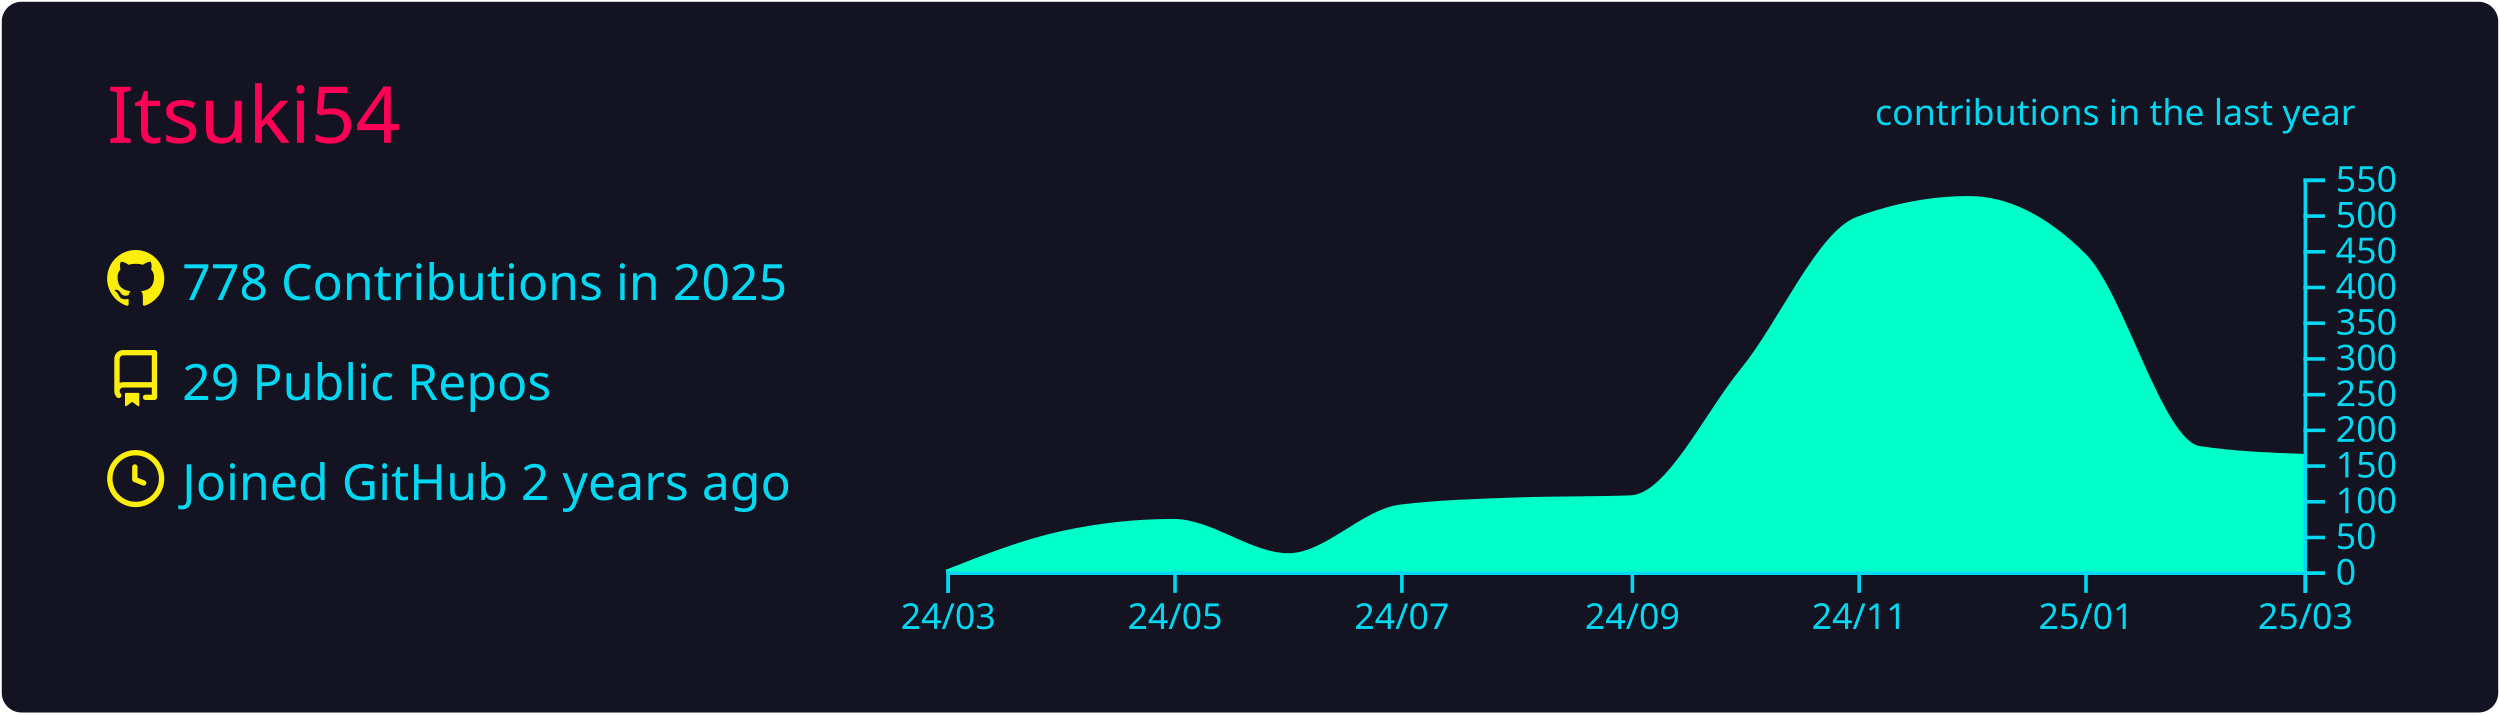
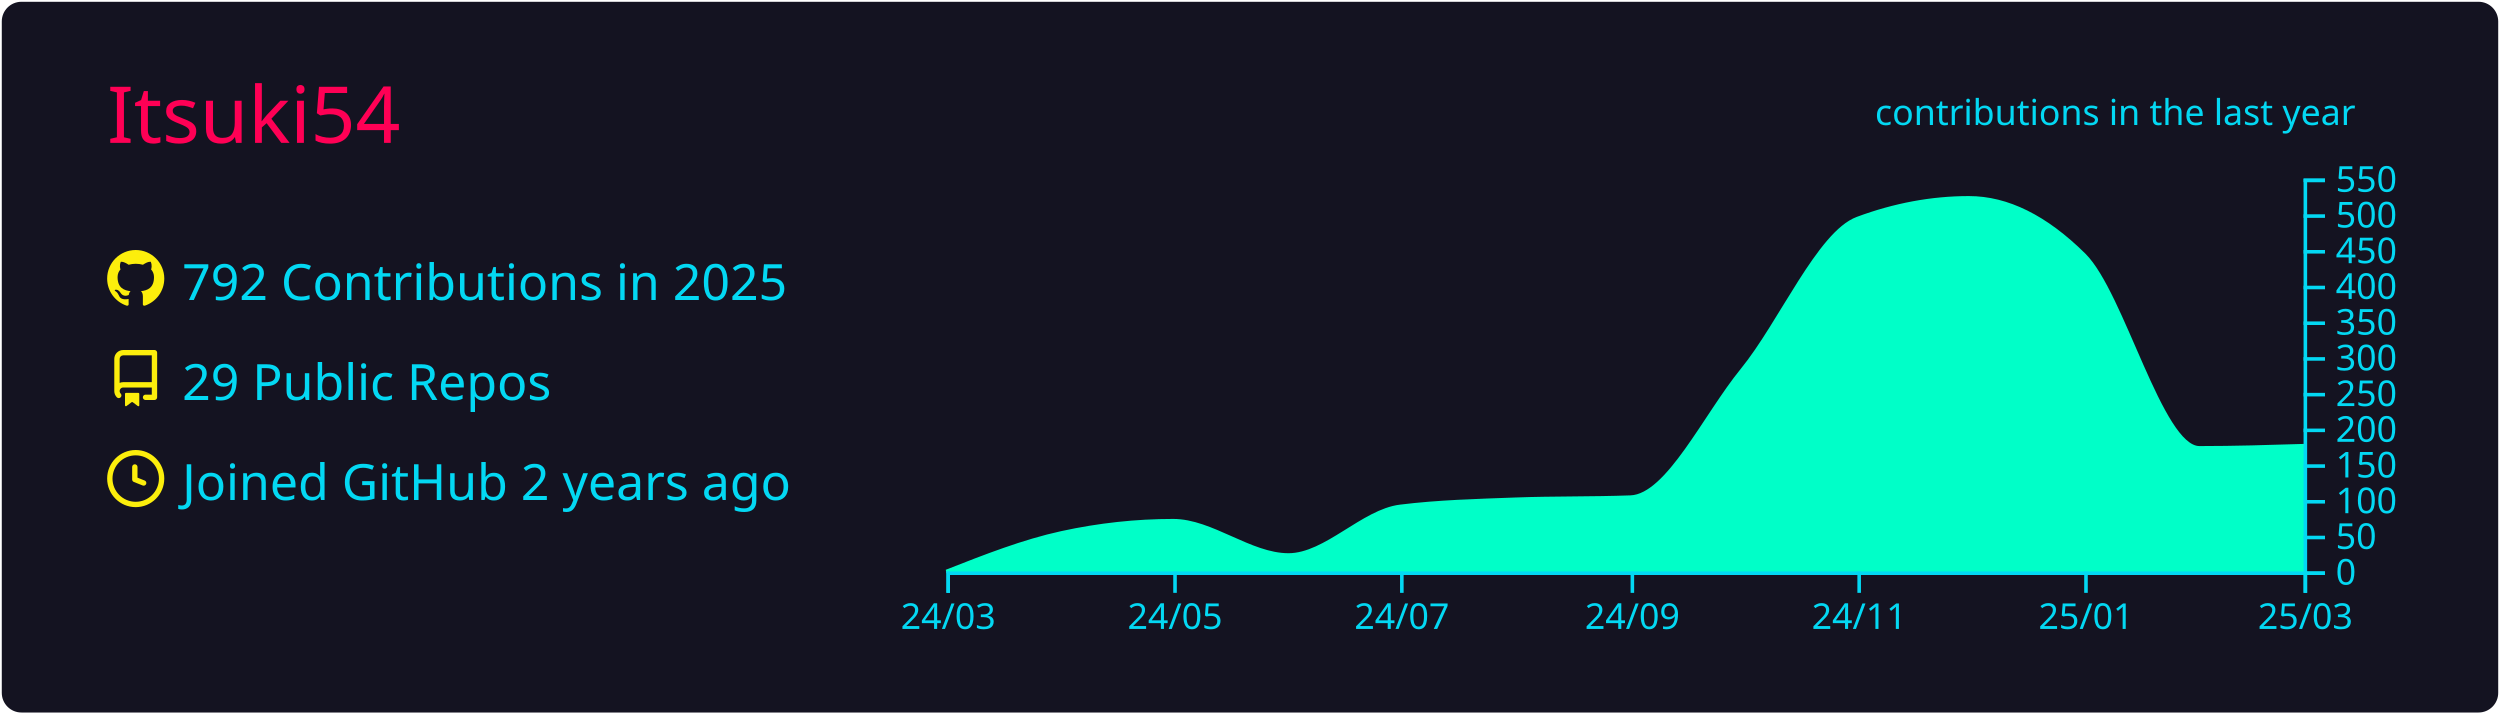
<svg xmlns="http://www.w3.org/2000/svg" width="700" height="200" viewBox="0 0 700 200">
  <style>* {
          font-family: 'Segoe UI', Ubuntu, "Helvetica Neue", Sans-Serif
        }</style>
  <rect x="1" y="1" rx="5" ry="5" height="99%" width="99.714%" stroke="#141321" stroke-width="1" fill="#141321" stroke-opacity="1" />
  <text x="30" y="40" style="font-size: 22px; fill: #ff0055;">Itsuki54</text>
  <g transform="translate(0,40)">
    <g transform="translate(30,30)">
      <g transform="translate(0,0)" width="14" height="14" fill="#fcee0c">
        <path fill-rule="evenodd" d="M8 0C3.58 0 0 3.58 0 8c0 3.54 2.29 6.53 5.47 7.59.4.07.55-.17.55-.38 0-.19-.01-.82-.01-1.49-2.01.37-2.53-.49-2.69-.94-.09-.23-.48-.94-.82-1.13-.28-.15-.68-.52-.01-.53.63-.01 1.08.58 1.23.82.72 1.21 1.87.87 2.33.66.07-.52.28-.87.51-1.07-1.78-.2-3.64-.89-3.64-3.95 0-.87.31-1.59.82-2.15-.08-.2-.36-1.02.08-2.12 0 0 .67-.21 2.2.82.64-.18 1.32-.27 2-.27.68 0 1.36.09 2 .27 1.53-1.04 2.2-.82 2.2-.82.44 1.1.16 1.92.08 2.12.51.56.82 1.27.82 2.15 0 3.07-1.87 3.75-3.65 3.95.29.25.54.73.54 1.48 0 1.07-.01 1.93-.01 2.2 0 .21.15.46.55.38A8.013 8.013 0 0016 8c0-4.42-3.58-8-8-8z" />
      </g>
      <g transform="translate(0,28)" width="14" height="14" fill="#fcee0c">
        <path fill-rule="evenodd" d="M2 2.5A2.5 2.5 0 014.5 0h8.75a.75.75 0 01.75.75v12.5a.75.75 0 01-.75.75h-2.5a.75.75 0 110-1.5h1.75v-2h-8a1 1 0 00-.714 1.7.75.75 0 01-1.072 1.05A2.495 2.495 0 012 11.5v-9zm10.5-1V9h-8c-.356 0-.694.074-1 .208V2.5a1 1 0 011-1h8zM5 12.25v3.25a.25.25 0 00.4.2l1.45-1.087a.25.25 0 01.3 0L8.6 15.7a.25.25 0 00.4-.2v-3.25a.25.25 0 00-.25-.25h-3.5a.25.25 0 00-.25.25z" />
      </g>
      <g transform="translate(0,56)" width="14" height="14" fill="#fcee0c">
        <path fill-rule="evenodd" d="M1.5 8a6.5 6.5 0 1113 0 6.5 6.5 0 01-13 0zM8 0a8 8 0 100 16A8 8 0 008 0zm.5 4.75a.75.75 0 00-1.5 0v3.5a.75.75 0 00.471.696l2.5 1a.75.75 0 00.557-1.392L8.5 7.742V4.75z" />
      </g>
-       <text x="21" y="14" style="fill: #03d8f3; font-size: 14px;">778 Contributions in 2025</text>
+       <text x="21" y="14" style="fill: #03d8f3; font-size: 14px;">792 Contributions in 2025</text>
      <text x="21" y="42" style="fill: #03d8f3; font-size: 14px;">29 Public Repos</text>
      <text x="21" y="70" style="fill: #03d8f3; font-size: 14px;">Joined GitHub 2 years ago</text>
    </g>
    <g color="#00ffc8" transform="translate(295,10)">
-       <path transform="translate(-30,0)" stroke="#00ffc8" fill="#00ffc8" opacity="1" d="M0,110C10.758,105.771,21.516,101.542,32.274,99.2C42.685,96.933,53.096,95.8,63.507,95.8C74.265,95.8,85.023,105.4,95.781,105.4C106.192,105.4,116.603,93.09,127.014,91.8C137.772,90.467,148.53,90.2,159.288,89.8C170.046,89.4,180.804,89.6,191.562,89.2C201.973,88.813,212.384,66.357,222.795,53.6C233.553,40.418,244.311,15.196,255.068,11.2C265.479,7.333,275.89,5.4,286.301,5.4C297.059,5.4,307.817,10.733,318.575,21.4C329.333,32.067,340.091,73.776,350.849,75.4C360.566,76.867,370.283,77.233,380,77.6L380,110C370.283,110,360.566,110,350.849,110C340.091,110,329.333,110,318.575,110C307.817,110,297.059,110,286.301,110C275.89,110,265.479,110,255.068,110C244.311,110,233.553,110,222.795,110C212.384,110,201.973,110,191.562,110C180.804,110,170.046,110,159.288,110C148.53,110,137.772,110,127.014,110C116.603,110,106.192,110,95.781,110C85.023,110,74.265,110,63.507,110C53.096,110,42.685,110,32.274,110C21.516,110,10.758,110,0,110Z" />
+       <path transform="translate(-30,0)" stroke="#00ffc8" fill="#00ffc8" opacity="1" d="M0,110C10.758,105.771,21.516,101.542,32.274,99.2C42.685,96.933,53.096,95.8,63.507,95.8C74.265,95.8,85.023,105.4,95.781,105.4C106.192,105.4,116.603,93.09,127.014,91.8C137.772,90.467,148.53,90.2,159.288,89.8C170.046,89.4,180.804,89.6,191.562,89.2C201.973,88.813,212.384,66.357,222.795,53.6C233.553,40.418,244.311,15.196,255.068,11.2C265.479,7.333,275.89,5.4,286.301,5.4C297.059,5.4,307.817,10.733,318.575,21.4C329.333,32.067,340.091,75.4,350.849,75.4C360.566,75.4,370.283,75.1,380,74.8L380,110C370.283,110,360.566,110,350.849,110C340.091,110,329.333,110,318.575,110C307.817,110,297.059,110,286.301,110C275.89,110,265.479,110,255.068,110C244.311,110,233.553,110,222.795,110C212.384,110,201.973,110,191.562,110C180.804,110,170.046,110,159.288,110C148.53,110,137.772,110,127.014,110C116.603,110,106.192,110,95.781,110C85.023,110,74.265,110,63.507,110C53.096,110,42.685,110,32.274,110C21.516,110,10.758,110,0,110Z" />
      <g color="#03d8f3" transform="translate(-30,110)" fill="none" font-size="10" font-family="sans-serif" text-anchor="middle">
        <path class="domain" stroke="currentColor" d="M0.5,6V0.5H380.5V6" />
        <g class="tick" opacity="1" transform="translate(0.5,0)">
          <line stroke="currentColor" y2="6" />
          <text fill="currentColor" y="9" dy="0.71em">24/03</text>
        </g>
        <g class="tick" opacity="1" transform="translate(64.00685,0)">
          <line stroke="currentColor" y2="6" />
          <text fill="currentColor" y="9" dy="0.71em">24/05</text>
        </g>
        <g class="tick" opacity="1" transform="translate(127.5137,0)">
          <line stroke="currentColor" y2="6" />
          <text fill="currentColor" y="9" dy="0.71em">24/07</text>
        </g>
        <g class="tick" opacity="1" transform="translate(192.0616,0)">
          <line stroke="currentColor" y2="6" />
          <text fill="currentColor" y="9" dy="0.71em">24/09</text>
        </g>
        <g class="tick" opacity="1" transform="translate(255.5685,0)">
          <line stroke="currentColor" y2="6" />
          <text fill="currentColor" y="9" dy="0.71em">24/11</text>
        </g>
        <g class="tick" opacity="1" transform="translate(319.0753,0)">
          <line stroke="currentColor" y2="6" />
          <text fill="currentColor" y="9" dy="0.71em">25/01</text>
        </g>
        <g class="tick" opacity="1" transform="translate(380.5,0)">
          <line stroke="currentColor" y2="6" />
          <text fill="currentColor" y="9" dy="0.71em">25/03</text>
        </g>
      </g>
      <g color="#03d8f3" transform="translate(350,0)" fill="none" font-size="10" font-family="sans-serif" text-anchor="start">
        <path class="domain" stroke="currentColor" d="M6,110.5H0.5V0.5H6" />
        <g class="tick" opacity="1" transform="translate(0,110.5)">
          <line stroke="currentColor" x2="6" />
          <text fill="currentColor" x="9" dy="0.32em">0</text>
        </g>
        <g class="tick" opacity="1" transform="translate(0,100.5)">
          <line stroke="currentColor" x2="6" />
          <text fill="currentColor" x="9" dy="0.32em">50</text>
        </g>
        <g class="tick" opacity="1" transform="translate(0,90.5)">
          <line stroke="currentColor" x2="6" />
          <text fill="currentColor" x="9" dy="0.32em">100</text>
        </g>
        <g class="tick" opacity="1" transform="translate(0,80.5)">
          <line stroke="currentColor" x2="6" />
          <text fill="currentColor" x="9" dy="0.32em">150</text>
        </g>
        <g class="tick" opacity="1" transform="translate(0,70.5)">
          <line stroke="currentColor" x2="6" />
          <text fill="currentColor" x="9" dy="0.32em">200</text>
        </g>
        <g class="tick" opacity="1" transform="translate(0,60.5)">
          <line stroke="currentColor" x2="6" />
          <text fill="currentColor" x="9" dy="0.32em">250</text>
        </g>
        <g class="tick" opacity="1" transform="translate(0,50.5)">
          <line stroke="currentColor" x2="6" />
          <text fill="currentColor" x="9" dy="0.32em">300</text>
        </g>
        <g class="tick" opacity="1" transform="translate(0,40.5)">
          <line stroke="currentColor" x2="6" />
          <text fill="currentColor" x="9" dy="0.32em">350</text>
        </g>
        <g class="tick" opacity="1" transform="translate(0,30.5)">
          <line stroke="currentColor" x2="6" />
          <text fill="currentColor" x="9" dy="0.32em">400</text>
        </g>
        <g class="tick" opacity="1" transform="translate(0,20.5)">
          <line stroke="currentColor" x2="6" />
          <text fill="currentColor" x="9" dy="0.32em">450</text>
        </g>
        <g class="tick" opacity="1" transform="translate(0,10.5)">
          <line stroke="currentColor" x2="6" />
          <text fill="currentColor" x="9" dy="0.32em">500</text>
        </g>
        <g class="tick" opacity="1" transform="translate(0,0.5)">
          <line stroke="currentColor" x2="6" />
          <text fill="currentColor" x="9" dy="0.32em">550</text>
        </g>
      </g>
      <g>
        <text y="-15" x="230" style="fill: #03d8f3; font-size: 10px;">contributions in the last year</text>
      </g>
    </g>
  </g>
</svg>
